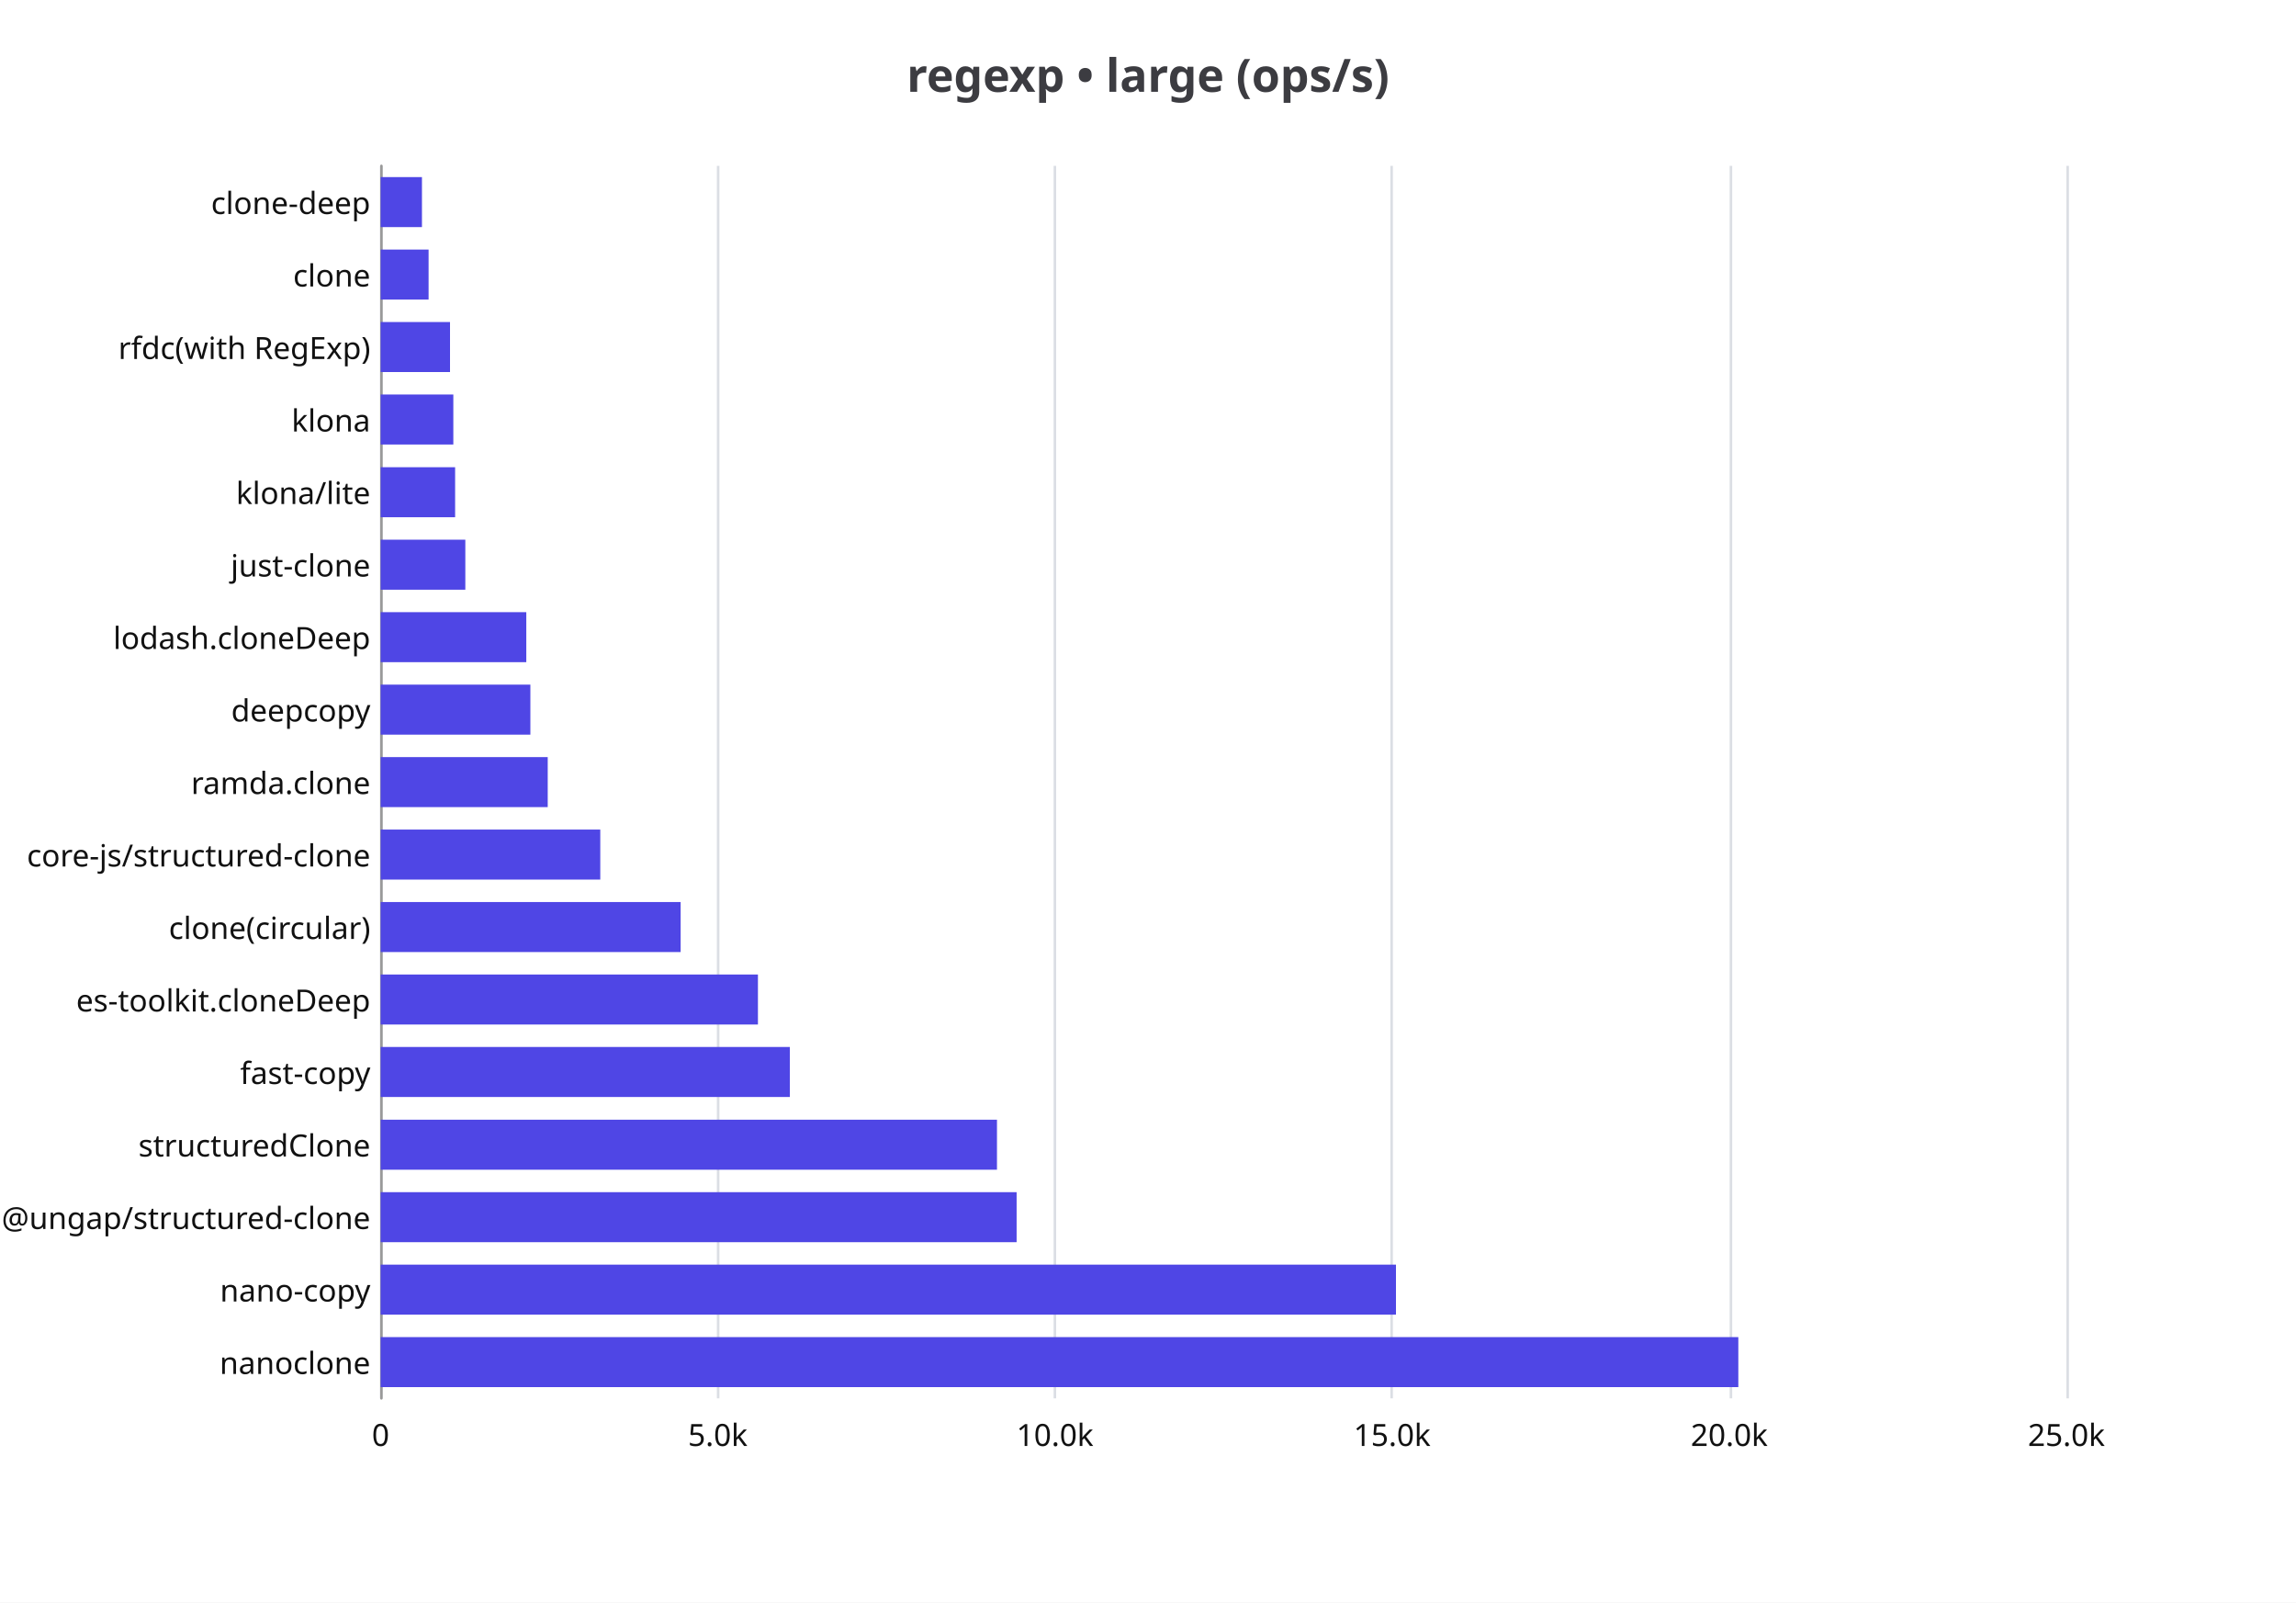
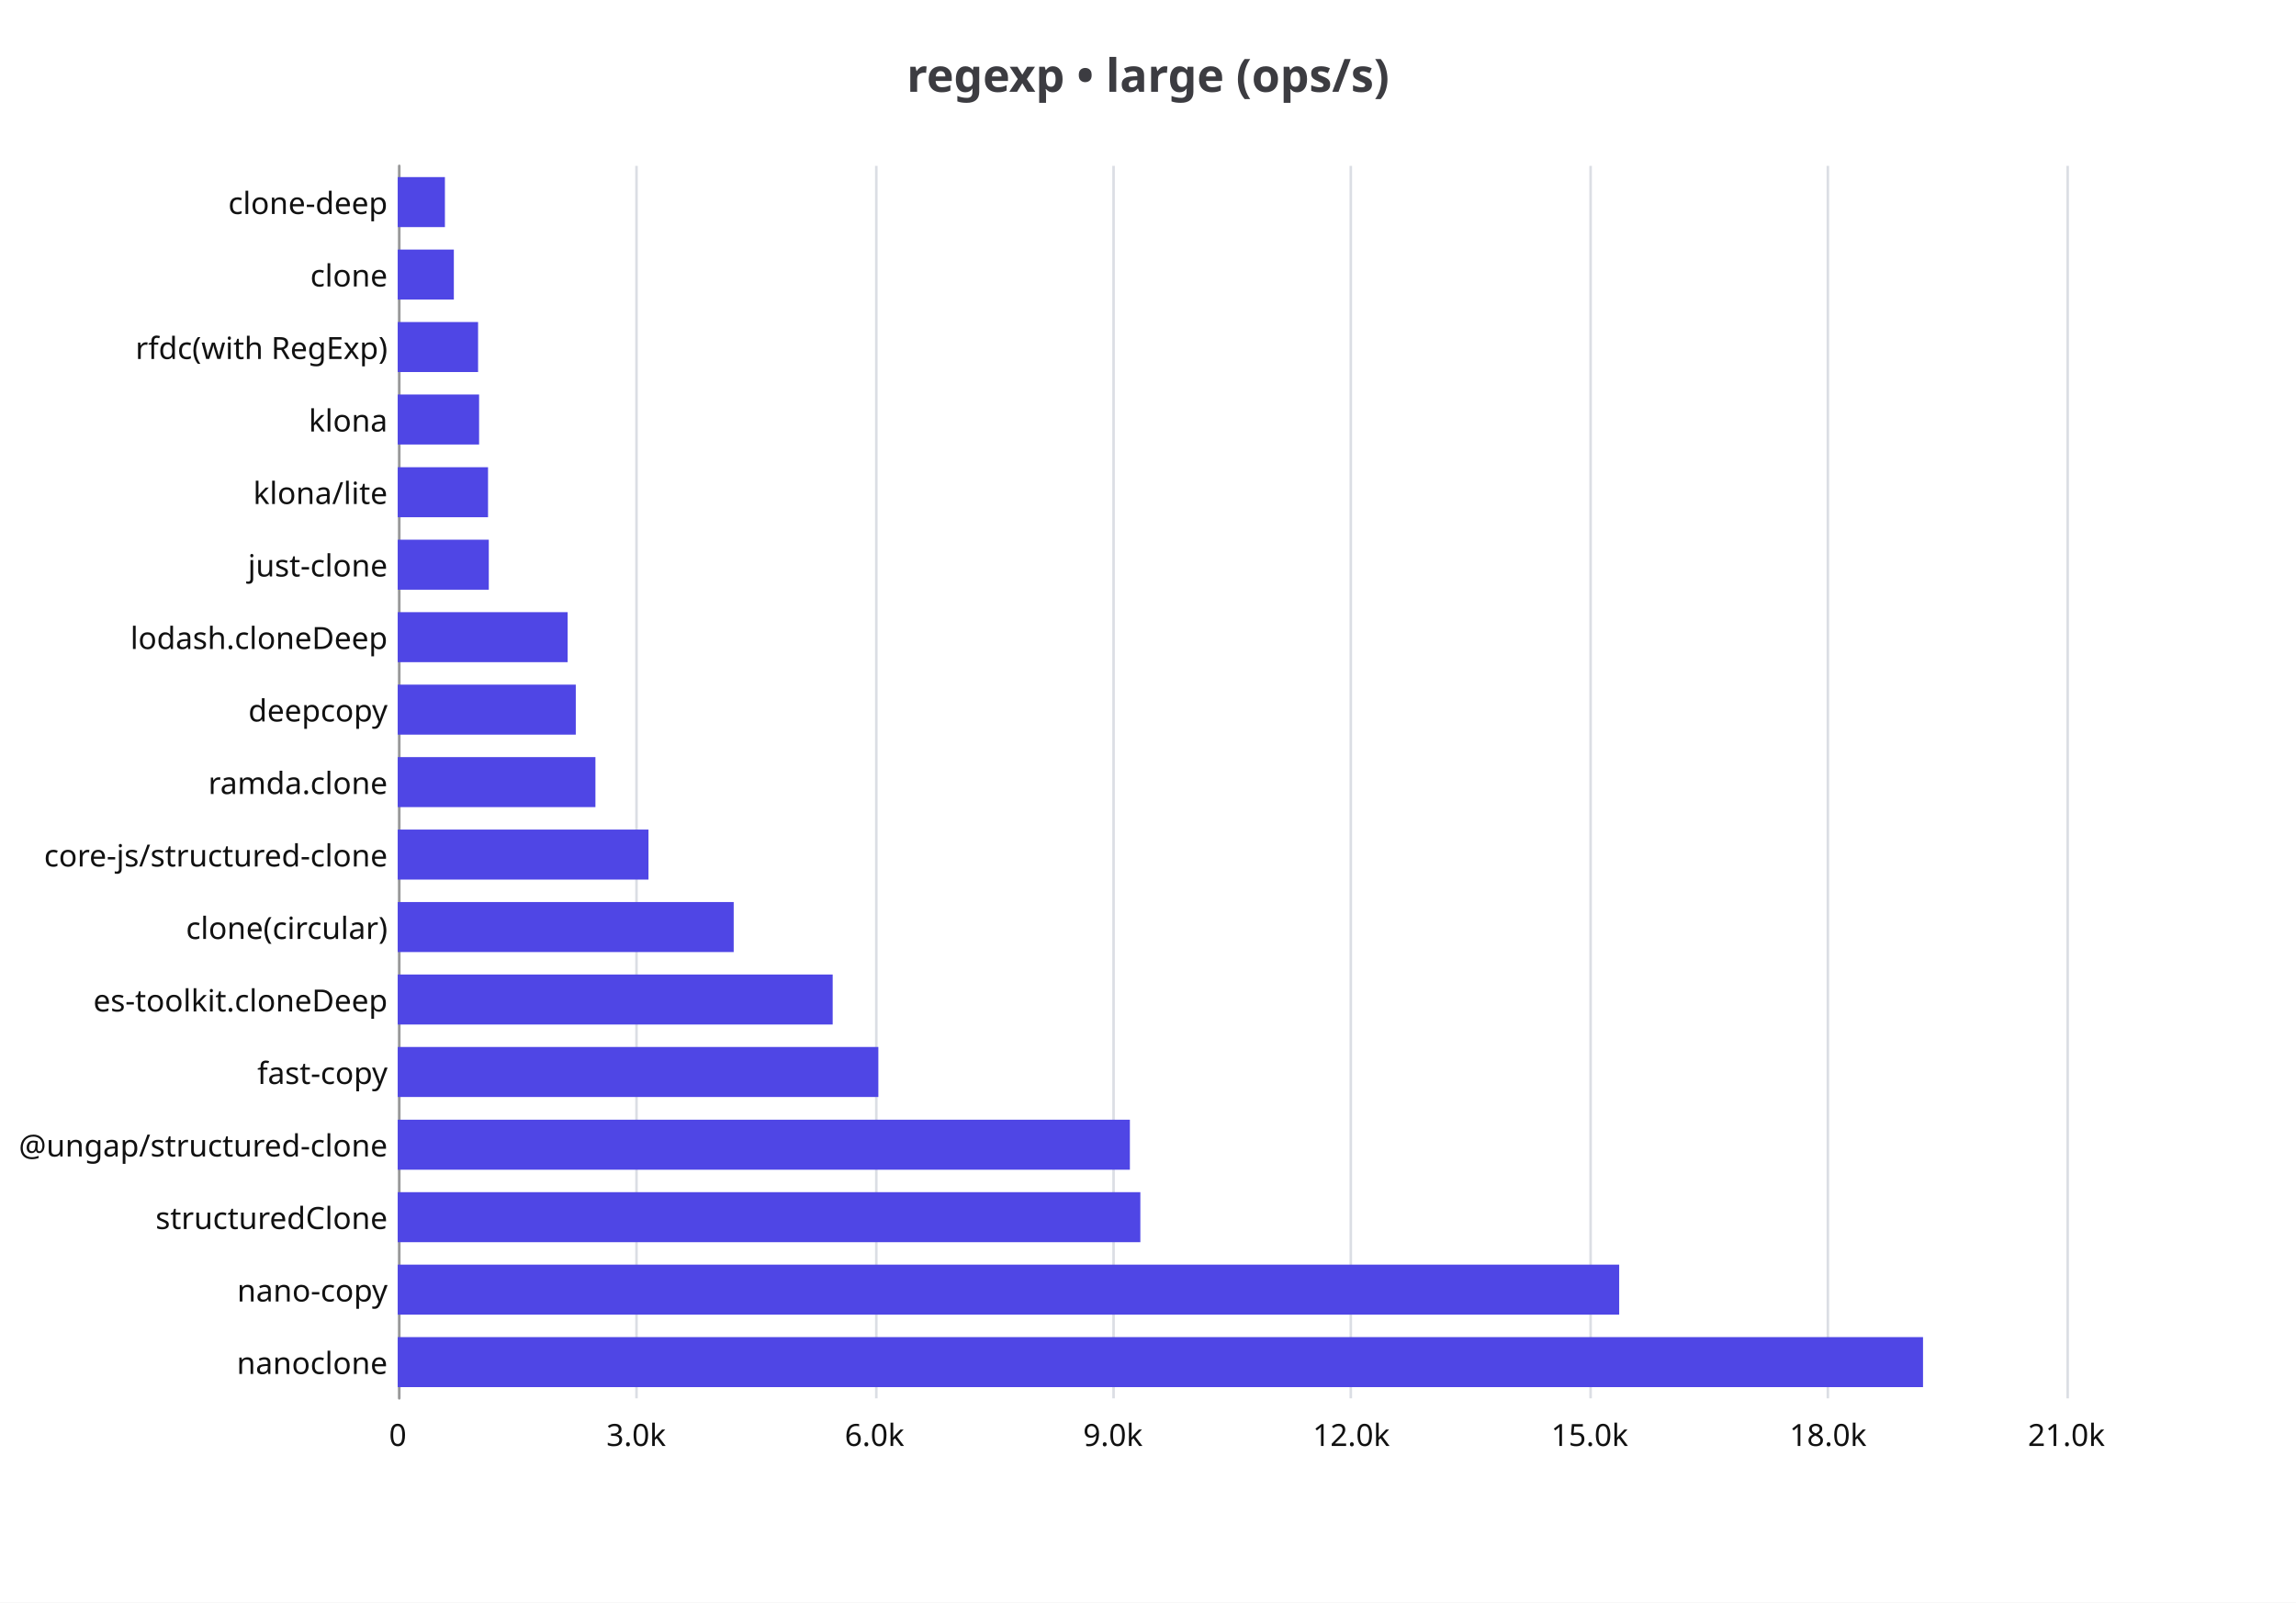
<svg xmlns="http://www.w3.org/2000/svg" width="900" height="628" version="1.1" baseProfile="full" viewBox="0 0 900 628">
  <rect width="900" height="628" x="0" y="0" fill="#ffffff" />
-   <path d="M149.5 65L149.5 548" fill="none" pointer-events="visible" stroke="#dbdee4" class="zr5-cls-10" />
-   <path d="M281.5 65L281.5 548" fill="none" pointer-events="visible" stroke="#dbdee4" class="zr5-cls-10" />
-   <path d="M413.5 65L413.5 548" fill="none" pointer-events="visible" stroke="#dbdee4" class="zr5-cls-10" />
-   <path d="M545.5 65L545.5 548" fill="none" pointer-events="visible" stroke="#dbdee4" class="zr5-cls-10" />
-   <path d="M678.5 65L678.5 548" fill="none" pointer-events="visible" stroke="#dbdee4" class="zr5-cls-10" />
+   <path d="M156.5 65L156.5 548" fill="none" pointer-events="visible" stroke="#dbdee4" class="zr5-cls-10" />
+   <path d="M249.5 65L249.5 548" fill="none" pointer-events="visible" stroke="#dbdee4" class="zr5-cls-10" />
+   <path d="M343.5 65L343.5 548" fill="none" pointer-events="visible" stroke="#dbdee4" class="zr5-cls-10" />
+   <path d="M436.5 65L436.5 548" fill="none" pointer-events="visible" stroke="#dbdee4" class="zr5-cls-10" />
+   <path d="M529.5 65L529.5 548" fill="none" pointer-events="visible" stroke="#dbdee4" class="zr5-cls-10" />
+   <path d="M623.5 65L623.5 548" fill="none" pointer-events="visible" stroke="#dbdee4" class="zr5-cls-10" />
+   <path d="M716.5 65L716.5 548" fill="none" pointer-events="visible" stroke="#dbdee4" class="zr5-cls-10" />
  <path d="M810.5 65L810.5 548" fill="none" pointer-events="visible" stroke="#dbdee4" class="zr5-cls-10" />
-   <path d="M149.5 548L149.5 65" fill="none" pointer-events="visible" stroke="#999" stroke-linecap="round" class="zr5-cls-10" />
-   <text dominant-baseline="central" text-anchor="end" style="font-size:12px;font-family:Microsoft YaHei;" xml:space="preserve" transform="translate(145.2 533.7941)" fill="#111">  nanoclone</text>
-   <text dominant-baseline="central" text-anchor="end" style="font-size:12px;font-family:Microsoft YaHei;" xml:space="preserve" transform="translate(145.2 505.3824)" fill="#111">  nano-copy</text>
-   <text dominant-baseline="central" text-anchor="end" style="font-size:12px;font-family:Microsoft YaHei;" xml:space="preserve" transform="translate(145.2 476.9706)" fill="#111">  @ungap/structured-clone</text>
-   <text dominant-baseline="central" text-anchor="end" style="font-size:12px;font-family:Microsoft YaHei;" xml:space="preserve" transform="translate(145.2 448.5588)" fill="#111">  structuredClone</text>
-   <text dominant-baseline="central" text-anchor="end" style="font-size:12px;font-family:Microsoft YaHei;" xml:space="preserve" transform="translate(145.2 420.1471)" fill="#111">  fast-copy</text>
-   <text dominant-baseline="central" text-anchor="end" style="font-size:12px;font-family:Microsoft YaHei;" xml:space="preserve" transform="translate(145.2 391.7353)" fill="#111">  es-toolkit.cloneDeep</text>
-   <text dominant-baseline="central" text-anchor="end" style="font-size:12px;font-family:Microsoft YaHei;" xml:space="preserve" transform="translate(145.2 363.3235)" fill="#111">  clone(circular)</text>
-   <text dominant-baseline="central" text-anchor="end" style="font-size:12px;font-family:Microsoft YaHei;" xml:space="preserve" transform="translate(145.2 334.9118)" fill="#111">  core-js/structured-clone</text>
-   <text dominant-baseline="central" text-anchor="end" style="font-size:12px;font-family:Microsoft YaHei;" xml:space="preserve" transform="translate(145.2 306.5)" fill="#111">  ramda.clone</text>
-   <text dominant-baseline="central" text-anchor="end" style="font-size:12px;font-family:Microsoft YaHei;" xml:space="preserve" transform="translate(145.2 278.0882)" fill="#111">  deepcopy</text>
-   <text dominant-baseline="central" text-anchor="end" style="font-size:12px;font-family:Microsoft YaHei;" xml:space="preserve" transform="translate(145.2 249.6765)" fill="#111">  lodash.cloneDeep</text>
-   <text dominant-baseline="central" text-anchor="end" style="font-size:12px;font-family:Microsoft YaHei;" xml:space="preserve" transform="translate(145.2 221.2647)" fill="#111">  just-clone</text>
-   <text dominant-baseline="central" text-anchor="end" style="font-size:12px;font-family:Microsoft YaHei;" xml:space="preserve" transform="translate(145.2 192.8529)" fill="#111">  klona/lite</text>
-   <text dominant-baseline="central" text-anchor="end" style="font-size:12px;font-family:Microsoft YaHei;" xml:space="preserve" transform="translate(145.2 164.4412)" fill="#111">  klona</text>
-   <text dominant-baseline="central" text-anchor="end" style="font-size:12px;font-family:Microsoft YaHei;" xml:space="preserve" transform="translate(145.2 136.0294)" fill="#111">  rfdc(with RegExp)</text>
-   <text dominant-baseline="central" text-anchor="end" style="font-size:12px;font-family:Microsoft YaHei;" xml:space="preserve" transform="translate(145.2 107.6176)" fill="#111">  clone</text>
-   <text dominant-baseline="central" text-anchor="end" style="font-size:12px;font-family:Microsoft YaHei;" xml:space="preserve" transform="translate(145.2 79.2059)" fill="#111">  clone-deep</text>
-   <text dominant-baseline="central" text-anchor="middle" style="font-size:12px;font-family:Microsoft YaHei;" y="6" transform="translate(149.2 556)" fill="#111">0</text>
-   <text dominant-baseline="central" text-anchor="middle" style="font-size:12px;font-family:Microsoft YaHei;" y="6" transform="translate(281.36 556)" fill="#111">5.0k</text>
-   <text dominant-baseline="central" text-anchor="middle" style="font-size:12px;font-family:Microsoft YaHei;" y="6" transform="translate(413.52 556)" fill="#111">10.0k</text>
-   <text dominant-baseline="central" text-anchor="middle" style="font-size:12px;font-family:Microsoft YaHei;" y="6" transform="translate(545.68 556)" fill="#111">15.0k</text>
-   <text dominant-baseline="central" text-anchor="middle" style="font-size:12px;font-family:Microsoft YaHei;" y="6" transform="translate(677.84 556)" fill="#111">20.0k</text>
-   <text dominant-baseline="central" text-anchor="middle" style="font-size:12px;font-family:Microsoft YaHei;" y="6" transform="translate(810 556)" fill="#111">25.0k</text>
-   <path d="M149.2 524l532.2 0l0 19.6l-532.2 0Z" fill="#4F46E5" ecmeta_series_index="0" ecmeta_data_index="0" ecmeta_ssr_type="chart" class="zr5-cls-11" />
-   <path d="M149.2 495.6l398 0l0 19.6l-398 0Z" fill="#4F46E5" ecmeta_series_index="0" ecmeta_data_index="1" ecmeta_ssr_type="chart" class="zr5-cls-11" />
-   <path d="M149.2 467.2l249.3 0l0 19.6l-249.3 0Z" fill="#4F46E5" ecmeta_series_index="0" ecmeta_data_index="2" ecmeta_ssr_type="chart" class="zr5-cls-11" />
-   <path d="M149.2 438.8l241.6 0l0 19.6l-241.6 0Z" fill="#4F46E5" ecmeta_series_index="0" ecmeta_data_index="3" ecmeta_ssr_type="chart" class="zr5-cls-11" />
-   <path d="M149.2 410.3l160.4 0l0 19.6l-160.4 0Z" fill="#4F46E5" ecmeta_series_index="0" ecmeta_data_index="4" ecmeta_ssr_type="chart" class="zr5-cls-11" />
-   <path d="M149.2 381.9l147.9 0l0 19.6l-147.9 0Z" fill="#4F46E5" ecmeta_series_index="0" ecmeta_data_index="5" ecmeta_ssr_type="chart" class="zr5-cls-11" />
-   <path d="M149.2 353.5l117.6 0l0 19.6l-117.6 0Z" fill="#4F46E5" ecmeta_series_index="0" ecmeta_data_index="6" ecmeta_ssr_type="chart" class="zr5-cls-11" />
-   <path d="M149.2 325.1l86.1 0l0 19.6l-86.1 0Z" fill="#4F46E5" ecmeta_series_index="0" ecmeta_data_index="7" ecmeta_ssr_type="chart" class="zr5-cls-11" />
-   <path d="M149.2 296.7l65.5 0l0 19.6l-65.5 0Z" fill="#4F46E5" ecmeta_series_index="0" ecmeta_data_index="8" ecmeta_ssr_type="chart" class="zr5-cls-11" />
-   <path d="M149.2 268.3l58.7 0l0 19.6l-58.7 0Z" fill="#4F46E5" ecmeta_series_index="0" ecmeta_data_index="9" ecmeta_ssr_type="chart" class="zr5-cls-11" />
-   <path d="M149.2 239.9l57.1 0l0 19.6l-57.1 0Z" fill="#4F46E5" ecmeta_series_index="0" ecmeta_data_index="10" ecmeta_ssr_type="chart" class="zr5-cls-11" />
-   <path d="M149.2 211.5l33.2 0l0 19.6l-33.2 0Z" fill="#4F46E5" ecmeta_series_index="0" ecmeta_data_index="11" ecmeta_ssr_type="chart" class="zr5-cls-11" />
-   <path d="M149.2 183.1l29.2 0l0 19.6l-29.2 0Z" fill="#4F46E5" ecmeta_series_index="0" ecmeta_data_index="12" ecmeta_ssr_type="chart" class="zr5-cls-11" />
-   <path d="M149.2 154.6l28.5 0l0 19.6l-28.5 0Z" fill="#4F46E5" ecmeta_series_index="0" ecmeta_data_index="13" ecmeta_ssr_type="chart" class="zr5-cls-11" />
-   <path d="M149.2 126.2l27.2 0l0 19.6l-27.2 0Z" fill="#4F46E5" ecmeta_series_index="0" ecmeta_data_index="14" ecmeta_ssr_type="chart" class="zr5-cls-11" />
-   <path d="M149.2 97.8l18.8 0l0 19.6l-18.8 0Z" fill="#4F46E5" ecmeta_series_index="0" ecmeta_data_index="15" ecmeta_ssr_type="chart" class="zr5-cls-11" />
-   <path d="M149.2 69.4l16.2 0l0 19.6l-16.2 0Z" fill="#4F46E5" ecmeta_series_index="0" ecmeta_data_index="16" ecmeta_ssr_type="chart" class="zr5-cls-11" />
+   <path d="M156.5 548L156.5 65" fill="none" pointer-events="visible" stroke="#999" stroke-linecap="round" class="zr5-cls-10" />
+   <text dominant-baseline="central" text-anchor="end" style="font-size:12px;font-family:Microsoft YaHei;" xml:space="preserve" transform="translate(151.92 533.7941)" fill="#111">    nanoclone</text>
+   <text dominant-baseline="central" text-anchor="end" style="font-size:12px;font-family:Microsoft YaHei;" xml:space="preserve" transform="translate(151.92 505.3824)" fill="#111">    nano-copy</text>
+   <text dominant-baseline="central" text-anchor="end" style="font-size:12px;font-family:Microsoft YaHei;" xml:space="preserve" transform="translate(151.92 476.9706)" fill="#111">    structuredClone</text>
+   <text dominant-baseline="central" text-anchor="end" style="font-size:12px;font-family:Microsoft YaHei;" xml:space="preserve" transform="translate(151.92 448.5588)" fill="#111">    @ungap/structured-clone</text>
+   <text dominant-baseline="central" text-anchor="end" style="font-size:12px;font-family:Microsoft YaHei;" xml:space="preserve" transform="translate(151.92 420.1471)" fill="#111">    fast-copy</text>
+   <text dominant-baseline="central" text-anchor="end" style="font-size:12px;font-family:Microsoft YaHei;" xml:space="preserve" transform="translate(151.92 391.7353)" fill="#111">    es-toolkit.cloneDeep</text>
+   <text dominant-baseline="central" text-anchor="end" style="font-size:12px;font-family:Microsoft YaHei;" xml:space="preserve" transform="translate(151.92 363.3235)" fill="#111">    clone(circular)</text>
+   <text dominant-baseline="central" text-anchor="end" style="font-size:12px;font-family:Microsoft YaHei;" xml:space="preserve" transform="translate(151.92 334.9118)" fill="#111">    core-js/structured-clone</text>
+   <text dominant-baseline="central" text-anchor="end" style="font-size:12px;font-family:Microsoft YaHei;" xml:space="preserve" transform="translate(151.92 306.5)" fill="#111">    ramda.clone</text>
+   <text dominant-baseline="central" text-anchor="end" style="font-size:12px;font-family:Microsoft YaHei;" xml:space="preserve" transform="translate(151.92 278.0882)" fill="#111">    deepcopy</text>
+   <text dominant-baseline="central" text-anchor="end" style="font-size:12px;font-family:Microsoft YaHei;" xml:space="preserve" transform="translate(151.92 249.6765)" fill="#111">    lodash.cloneDeep</text>
+   <text dominant-baseline="central" text-anchor="end" style="font-size:12px;font-family:Microsoft YaHei;" xml:space="preserve" transform="translate(151.92 221.2647)" fill="#111">    just-clone</text>
+   <text dominant-baseline="central" text-anchor="end" style="font-size:12px;font-family:Microsoft YaHei;" xml:space="preserve" transform="translate(151.92 192.8529)" fill="#111">    klona/lite</text>
+   <text dominant-baseline="central" text-anchor="end" style="font-size:12px;font-family:Microsoft YaHei;" xml:space="preserve" transform="translate(151.92 164.4412)" fill="#111">    klona</text>
+   <text dominant-baseline="central" text-anchor="end" style="font-size:12px;font-family:Microsoft YaHei;" xml:space="preserve" transform="translate(151.92 136.0294)" fill="#111">    rfdc(with RegExp)</text>
+   <text dominant-baseline="central" text-anchor="end" style="font-size:12px;font-family:Microsoft YaHei;" xml:space="preserve" transform="translate(151.92 107.6176)" fill="#111">    clone</text>
+   <text dominant-baseline="central" text-anchor="end" style="font-size:12px;font-family:Microsoft YaHei;" xml:space="preserve" transform="translate(151.92 79.2059)" fill="#111">    clone-deep</text>
+   <text dominant-baseline="central" text-anchor="middle" style="font-size:12px;font-family:Microsoft YaHei;" y="6" transform="translate(155.92 556)" fill="#111">0</text>
+   <text dominant-baseline="central" text-anchor="middle" style="font-size:12px;font-family:Microsoft YaHei;" y="6" transform="translate(249.36 556)" fill="#111">3.0k</text>
+   <text dominant-baseline="central" text-anchor="middle" style="font-size:12px;font-family:Microsoft YaHei;" y="6" transform="translate(342.8 556)" fill="#111">6.0k</text>
+   <text dominant-baseline="central" text-anchor="middle" style="font-size:12px;font-family:Microsoft YaHei;" y="6" transform="translate(436.24 556)" fill="#111">9.0k</text>
+   <text dominant-baseline="central" text-anchor="middle" style="font-size:12px;font-family:Microsoft YaHei;" y="6" transform="translate(529.68 556)" fill="#111">12.0k</text>
+   <text dominant-baseline="central" text-anchor="middle" style="font-size:12px;font-family:Microsoft YaHei;" y="6" transform="translate(623.12 556)" fill="#111">15.0k</text>
+   <text dominant-baseline="central" text-anchor="middle" style="font-size:12px;font-family:Microsoft YaHei;" y="6" transform="translate(716.56 556)" fill="#111">18.0k</text>
+   <text dominant-baseline="central" text-anchor="middle" style="font-size:12px;font-family:Microsoft YaHei;" y="6" transform="translate(810 556)" fill="#111">21.0k</text>
+   <path d="M155.9 524l597.9 0l0 19.6l-597.9 0Z" fill="#4F46E5" ecmeta_series_index="0" ecmeta_data_index="0" ecmeta_ssr_type="chart" class="zr5-cls-11" />
+   <path d="M155.9 495.6l478.8 0l0 19.6l-478.8 0Z" fill="#4F46E5" ecmeta_series_index="0" ecmeta_data_index="1" ecmeta_ssr_type="chart" class="zr5-cls-11" />
+   <path d="M155.9 467.2l291.1 0l0 19.6l-291.1 0Z" fill="#4F46E5" ecmeta_series_index="0" ecmeta_data_index="2" ecmeta_ssr_type="chart" class="zr5-cls-11" />
+   <path d="M155.9 438.8l287 0l0 19.6l-287 0Z" fill="#4F46E5" ecmeta_series_index="0" ecmeta_data_index="3" ecmeta_ssr_type="chart" class="zr5-cls-11" />
+   <path d="M155.9 410.3l188.4 0l0 19.6l-188.4 0Z" fill="#4F46E5" ecmeta_series_index="0" ecmeta_data_index="4" ecmeta_ssr_type="chart" class="zr5-cls-11" />
+   <path d="M155.9 381.9l170.5 0l0 19.6l-170.5 0Z" fill="#4F46E5" ecmeta_series_index="0" ecmeta_data_index="5" ecmeta_ssr_type="chart" class="zr5-cls-11" />
+   <path d="M155.9 353.5l131.7 0l0 19.6l-131.7 0Z" fill="#4F46E5" ecmeta_series_index="0" ecmeta_data_index="6" ecmeta_ssr_type="chart" class="zr5-cls-11" />
+   <path d="M155.9 325.1l98.3 0l0 19.6l-98.3 0Z" fill="#4F46E5" ecmeta_series_index="0" ecmeta_data_index="7" ecmeta_ssr_type="chart" class="zr5-cls-11" />
+   <path d="M155.9 296.7l77.5 0l0 19.6l-77.5 0Z" fill="#4F46E5" ecmeta_series_index="0" ecmeta_data_index="8" ecmeta_ssr_type="chart" class="zr5-cls-11" />
+   <path d="M155.9 268.3l69.8 0l0 19.6l-69.8 0Z" fill="#4F46E5" ecmeta_series_index="0" ecmeta_data_index="9" ecmeta_ssr_type="chart" class="zr5-cls-11" />
+   <path d="M155.9 239.9l66.6 0l0 19.6l-66.6 0Z" fill="#4F46E5" ecmeta_series_index="0" ecmeta_data_index="10" ecmeta_ssr_type="chart" class="zr5-cls-11" />
+   <path d="M155.9 211.5l35.7 0l0 19.6l-35.7 0Z" fill="#4F46E5" ecmeta_series_index="0" ecmeta_data_index="11" ecmeta_ssr_type="chart" class="zr5-cls-11" />
+   <path d="M155.9 183.1l35.4 0l0 19.6l-35.4 0Z" fill="#4F46E5" ecmeta_series_index="0" ecmeta_data_index="12" ecmeta_ssr_type="chart" class="zr5-cls-11" />
+   <path d="M155.9 154.6l31.9 0l0 19.6l-31.9 0Z" fill="#4F46E5" ecmeta_series_index="0" ecmeta_data_index="13" ecmeta_ssr_type="chart" class="zr5-cls-11" />
+   <path d="M155.9 126.2l31.5 0l0 19.6l-31.5 0Z" fill="#4F46E5" ecmeta_series_index="0" ecmeta_data_index="14" ecmeta_ssr_type="chart" class="zr5-cls-11" />
+   <path d="M155.9 97.8l22 0l0 19.6l-22 0Z" fill="#4F46E5" ecmeta_series_index="0" ecmeta_data_index="15" ecmeta_ssr_type="chart" class="zr5-cls-11" />
+   <path d="M155.9 69.4l18.5 0l0 19.6l-18.5 0Z" fill="#4F46E5" ecmeta_series_index="0" ecmeta_data_index="16" ecmeta_ssr_type="chart" class="zr5-cls-11" />
  <path d="M-96.8 -5l193.6 0l0 28l-193.6 0Z" transform="translate(450 20)" fill="rgb(0,0,0)" fill-opacity="0" stroke="#3c3c41" stroke-width="0" class="zr5-cls-10" />
  <text dominant-baseline="central" text-anchor="middle" style="font-size:18px;font-family:Microsoft YaHei;font-weight:bold;" xml:space="preserve" y="9" transform="translate(450 20)" fill="#3c3c41">regexp • large (ops/s)</text>
  <style>
.zr5-cls-10:hover {
pointer-events:none;
}
.zr5-cls-11:hover {
cursor:pointer;
fill:rgba(86,77,251,1);
}



</style>
</svg>
